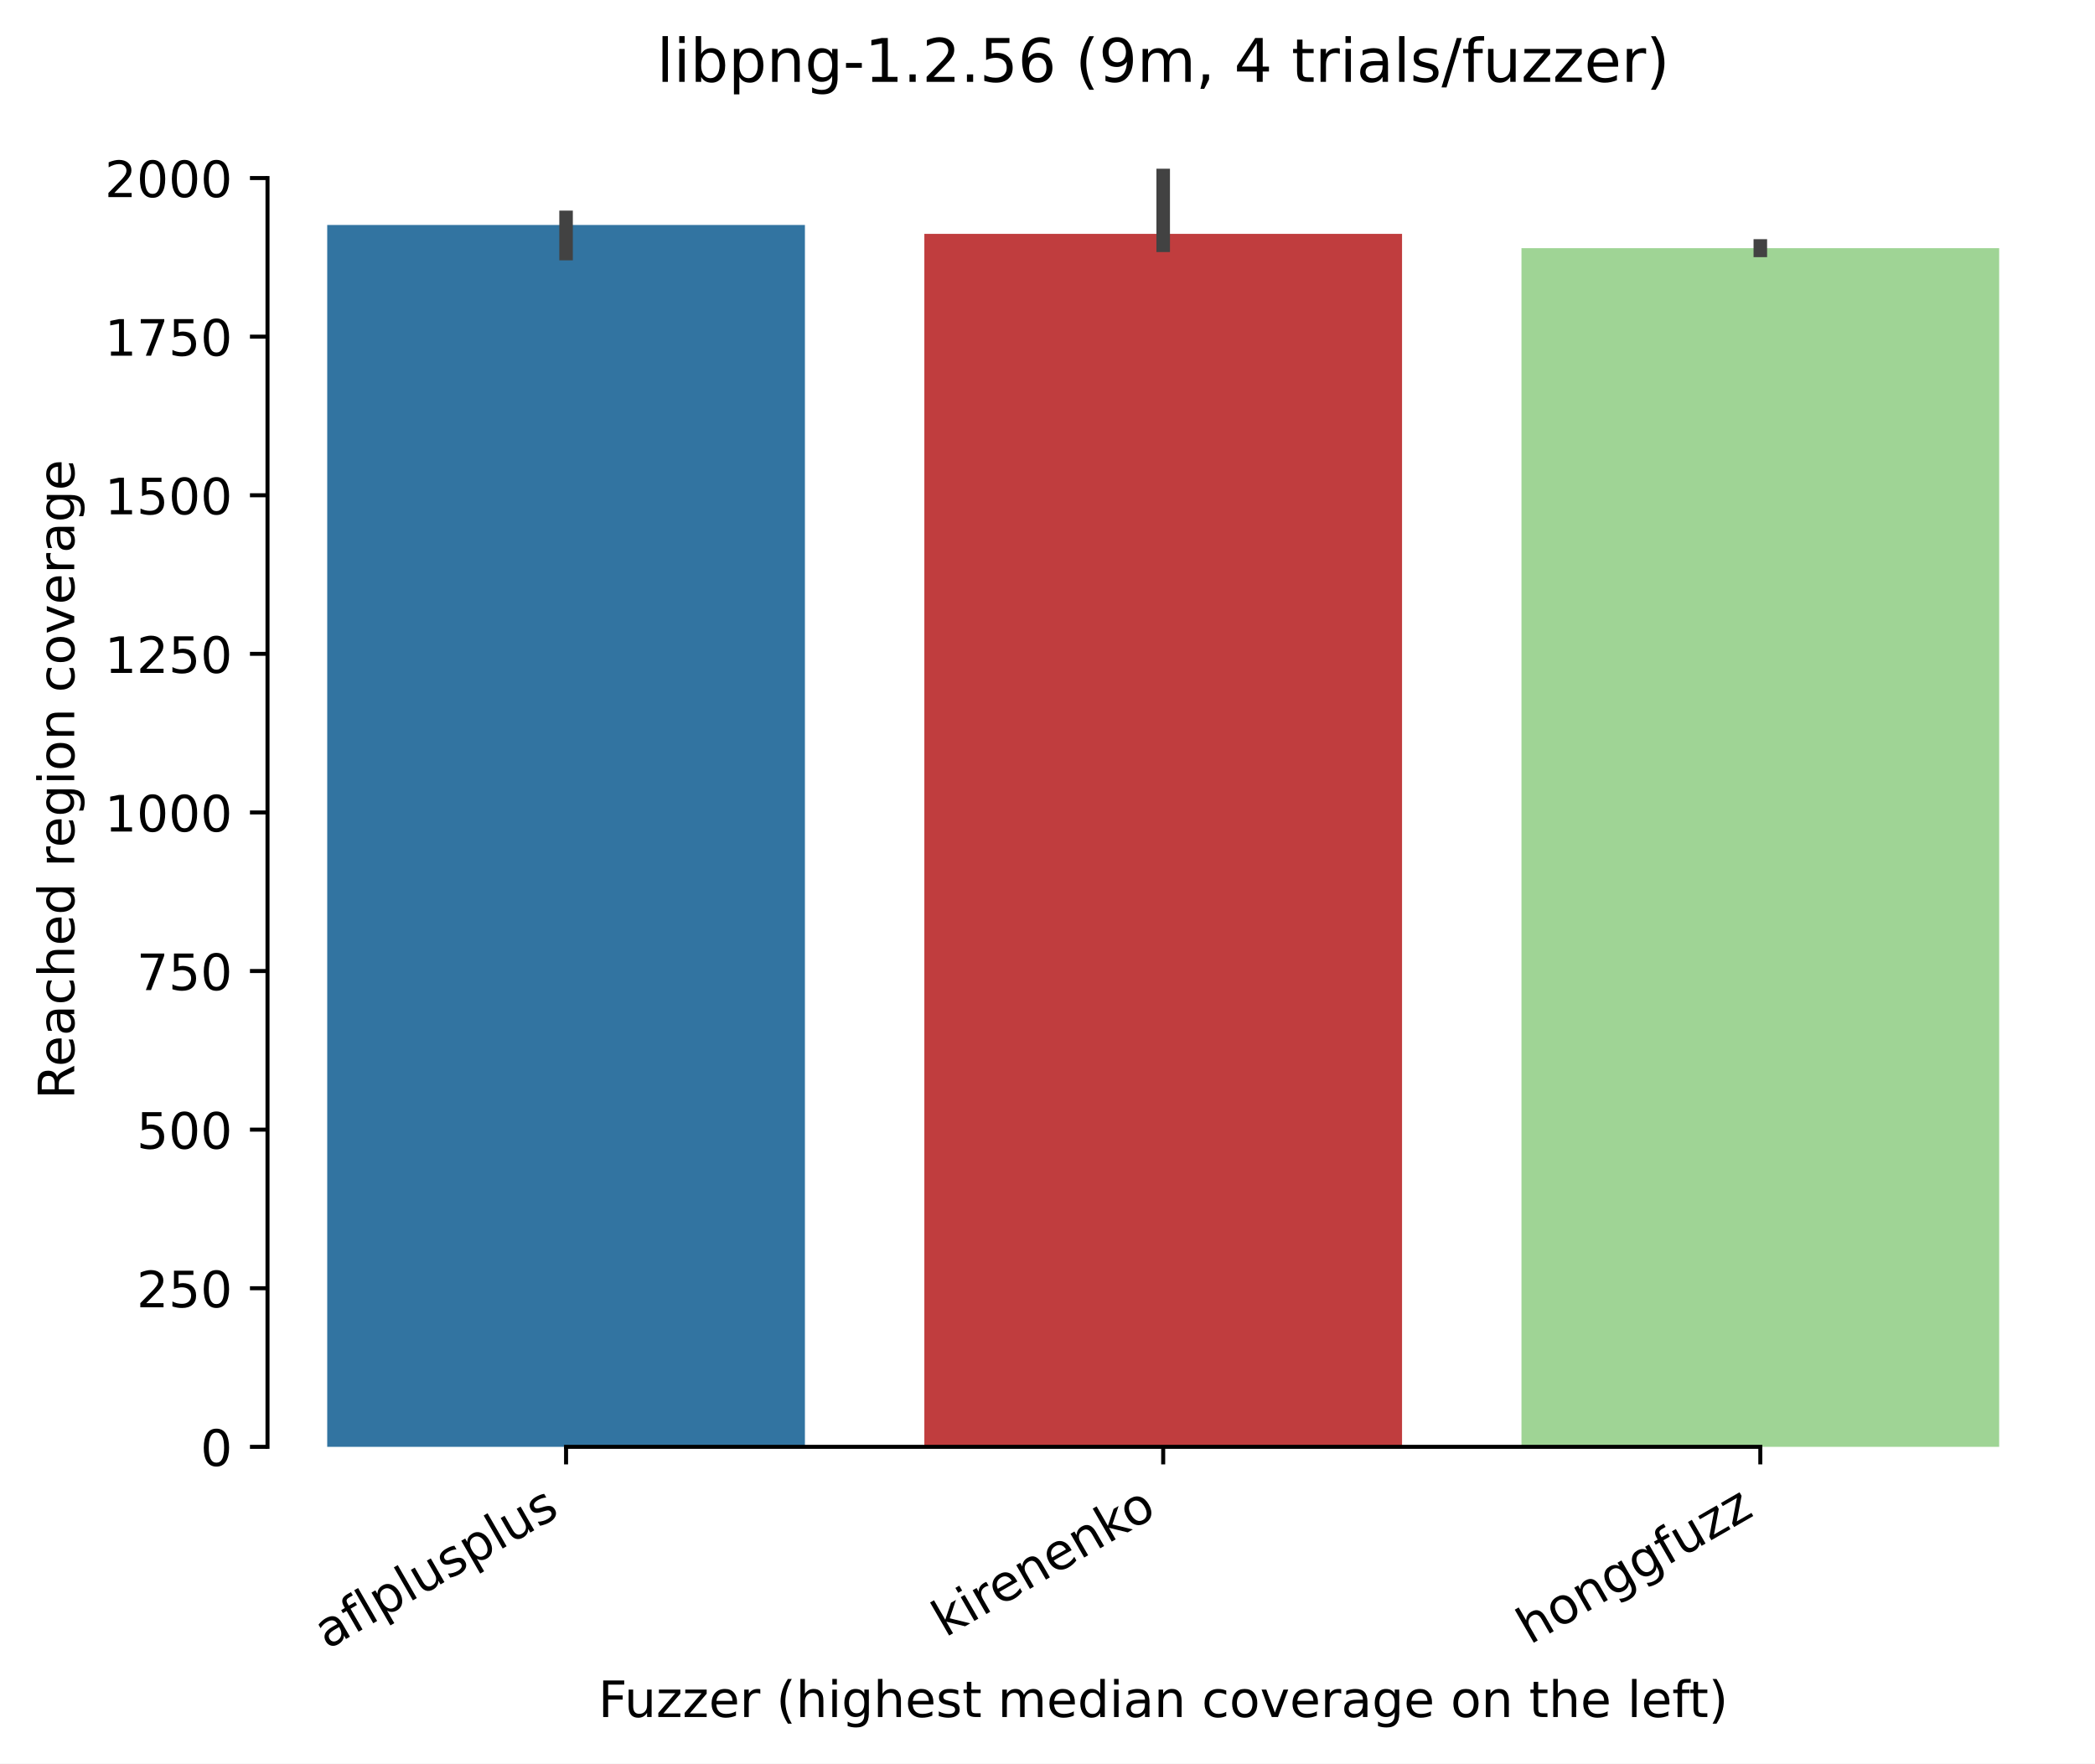
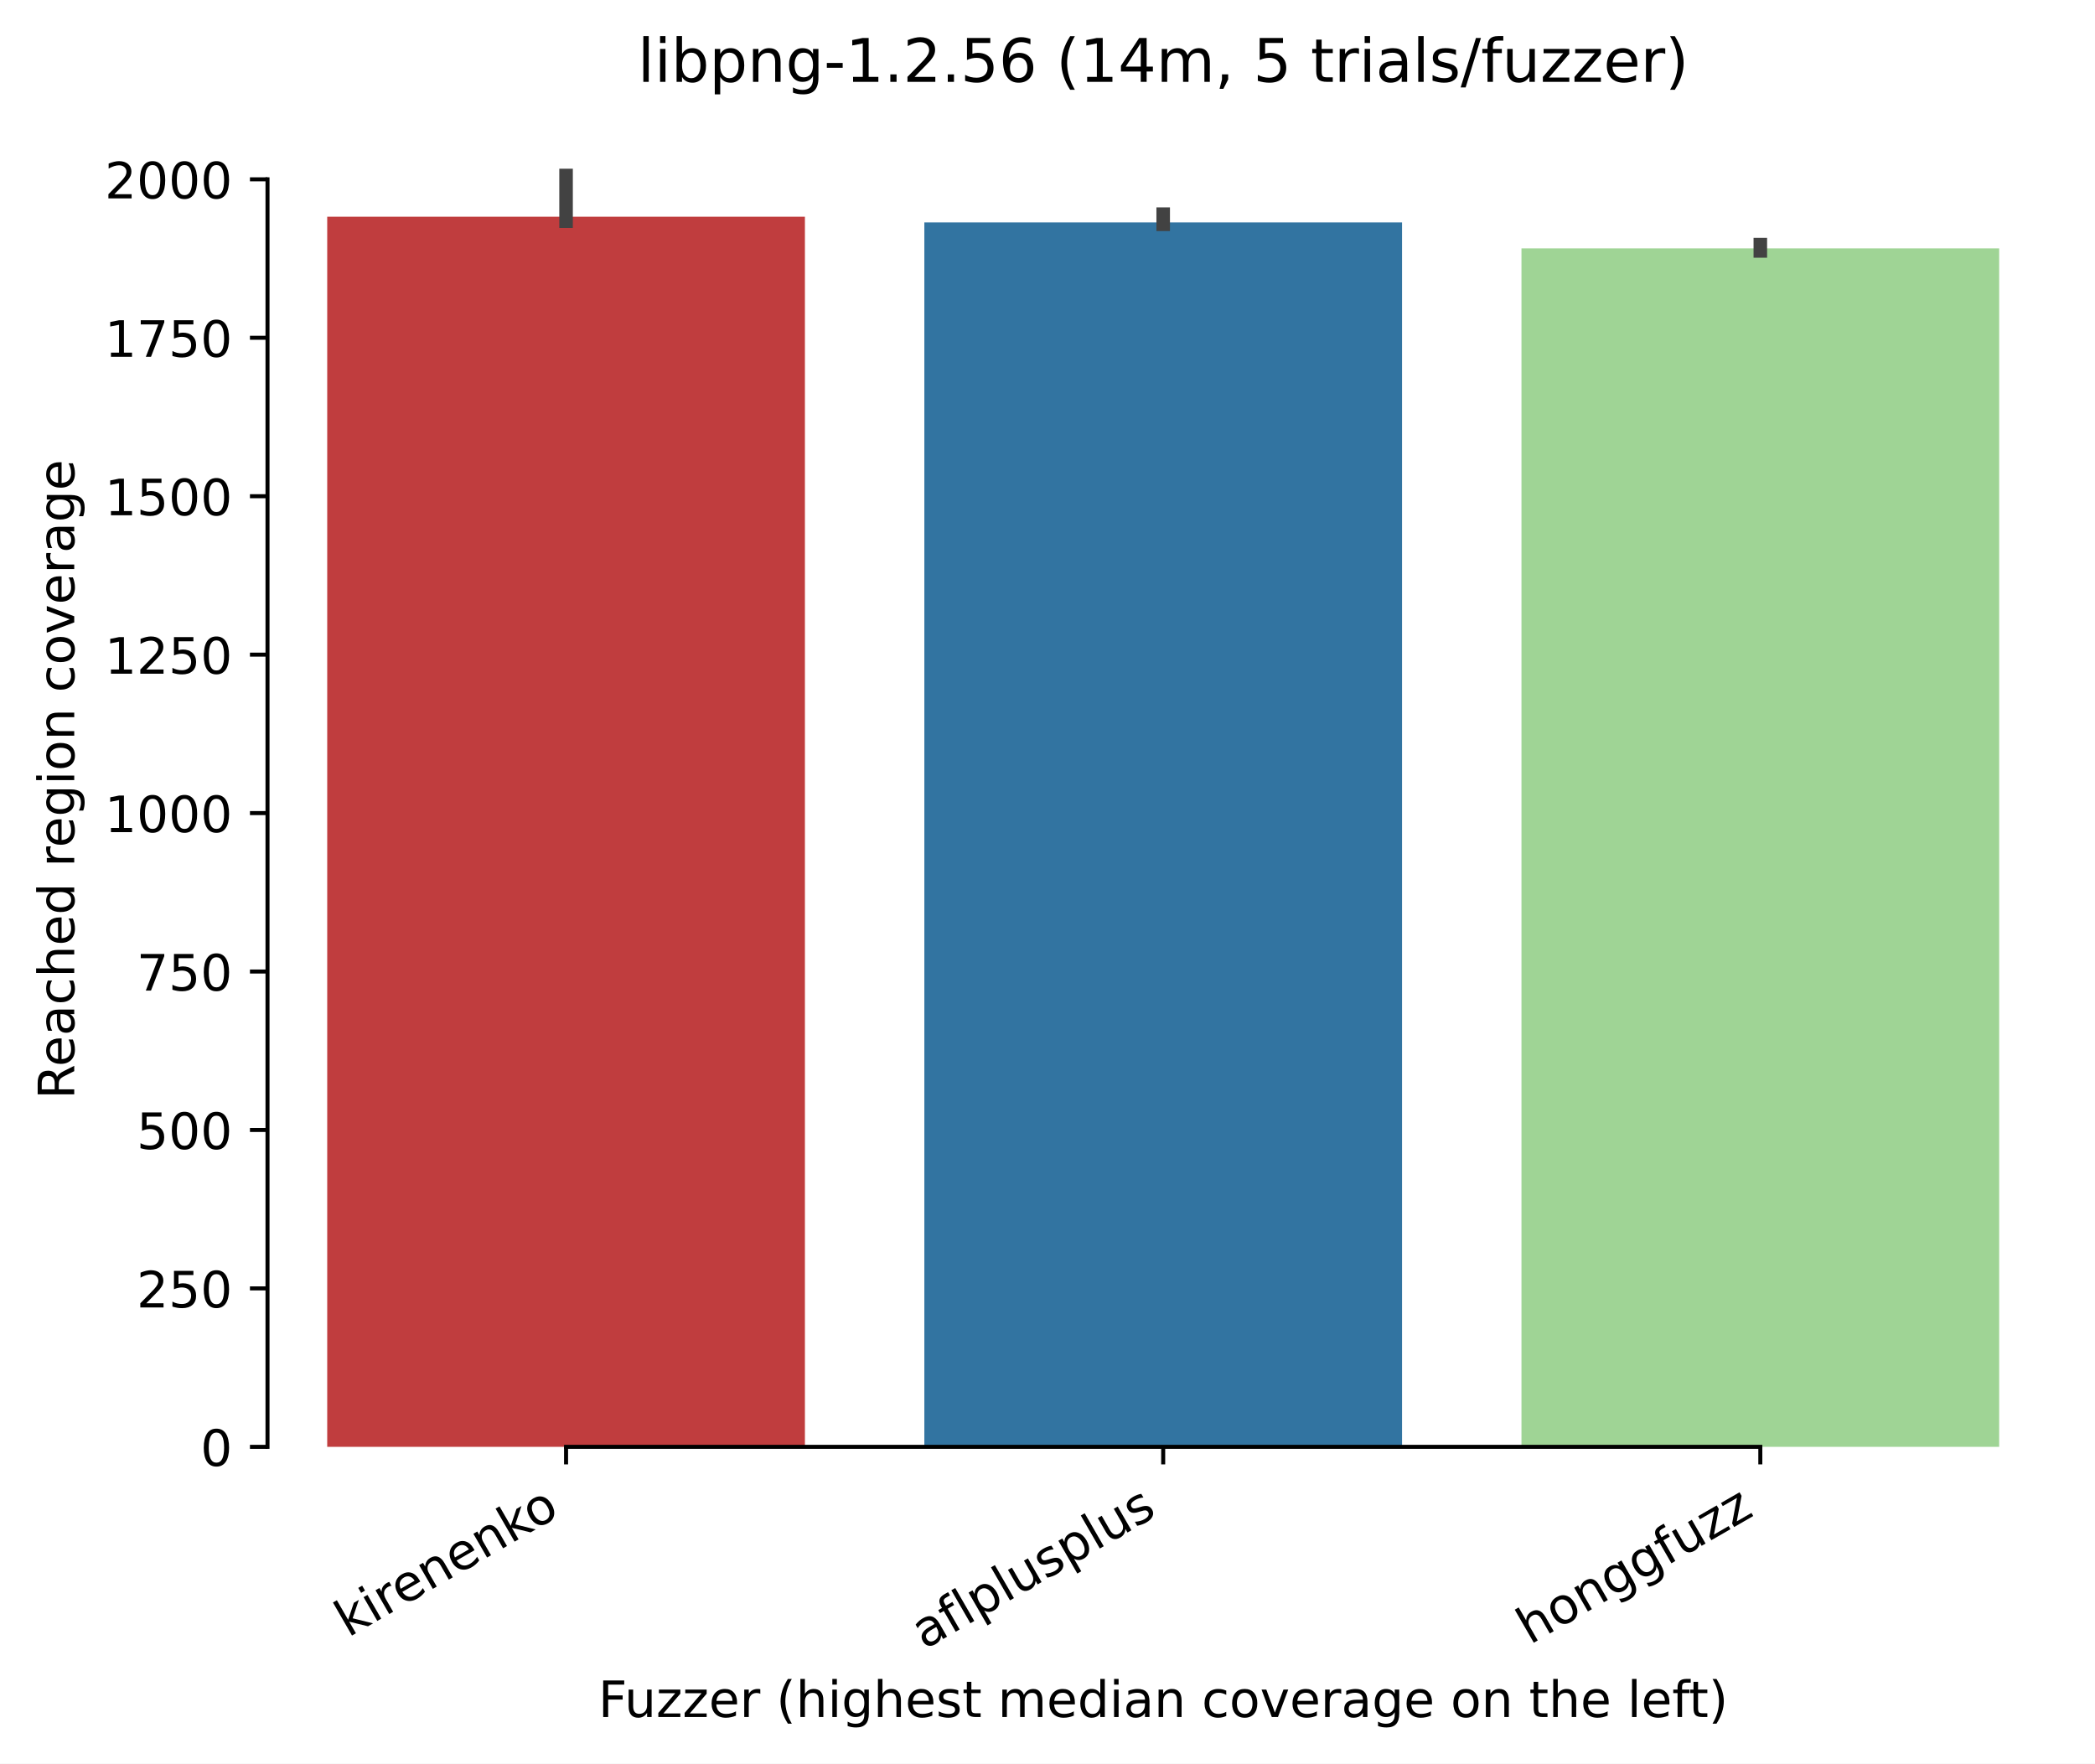
<svg xmlns="http://www.w3.org/2000/svg" xmlns:xlink="http://www.w3.org/1999/xlink" height="351.576pt" version="1.1" viewBox="0 0 417.648 351.576" width="417.648pt">
  <defs>
    <style type="text/css">*{stroke-linecap:butt;stroke-linejoin:round;}</style>
  </defs>
  <g id="figure_1">
    <g id="patch_1">
      <path d="M 0 351.576  L 417.648 351.576  L 417.648 0  L 0 0  z " style="fill:#ffffff;" />
    </g>
    <g id="axes_1">
      <g id="patch_2">
        <path d="M 53.328 288.43  L 410.448 288.43  L 410.448 22.318  L 53.328 22.318  z " style="fill:#ffffff;" />
      </g>
      <g id="patch_3">
-         <path clip-path="url(#p558c7302fc)" d="M 65.232 288.43  L 160.464 288.43  L 160.464 44.855  L 65.232 44.855  z " style="fill:#3274a1;" />
+         <path clip-path="url(#pdfe04c26cc)" d="M 65.232 288.43  L 160.464 288.43  L 160.464 43.202  L 65.232 43.202  z " style="fill:#c03d3e;" />
      </g>
      <g id="patch_4">
-         <path clip-path="url(#p558c7302fc)" d="M 184.272 288.43  L 279.504 288.43  L 279.504 46.625  L 184.272 46.625  z " style="fill:#c03d3e;" />
+         <path clip-path="url(#pdfe04c26cc)" d="M 184.272 288.43  L 279.504 288.43  L 279.504 44.339  L 184.272 44.339  z " style="fill:#3274a1;" />
      </g>
      <g id="patch_5">
-         <path clip-path="url(#p558c7302fc)" d="M 303.312 288.43  L 398.544 288.43  L 398.544 49.471  L 303.312 49.471  z " style="fill:#9fd495;" />
+         <path clip-path="url(#pdfe04c26cc)" d="M 303.312 288.43  L 398.544 288.43  L 398.544 49.519  L 303.312 49.519  z " style="fill:#9fd495;" />
      </g>
      <g id="matplotlib.axis_1">
        <g id="xtick_1">
          <g id="line2d_1">
            <defs>
-               <path d="M 0 0  L 0 3.5  " id="m2ce796d102" style="stroke:#000000;stroke-width:0.8;" />
+               <path d="M 0 0  L 0 3.5  " id="mb36aa0e501" style="stroke:#000000;stroke-width:0.8;" />
            </defs>
            <g>
-               <use style="stroke:#000000;stroke-width:0.8;" x="112.848" xlink:href="#m2ce796d102" y="288.43" />
+               <use style="stroke:#000000;stroke-width:0.8;" x="112.848" xlink:href="#mb36aa0e501" y="288.43" />
            </g>
          </g>
          <g id="text_1">
-             <g transform="translate(65.23912 328.8973)rotate(-30)scale(0.1 -0.1)">
+             <g transform="translate(69.38792 326.502)rotate(-30)scale(0.1 -0.1)">
+               <defs>
+                 <path d="M 9.078 75.984  L 18.109 75.984  L 18.109 31.109  L 44.922 54.688  L 56.391 54.688  L 27.391 29.109  L 57.625 0  L 45.906 0  L 18.109 26.703  L 18.109 0  L 9.078 0  z " id="DejaVuSans-107" />
+                 <path d="M 9.422 54.688  L 18.406 54.688  L 18.406 0  L 9.422 0  z M 9.422 75.984  L 18.406 75.984  L 18.406 64.594  L 9.422 64.594  z " id="DejaVuSans-105" />
+                 <path d="M 41.109 46.297  Q 39.594 47.172 37.812 47.578  Q 36.031 48 33.891 48  Q 26.266 48 22.188 43.047  Q 18.109 38.094 18.109 28.812  L 18.109 0  L 9.078 0  L 9.078 54.688  L 18.109 54.688  L 18.109 46.188  Q 20.953 51.172 25.484 53.578  Q 30.031 56 36.531 56  Q 37.453 56 38.578 55.875  Q 39.703 55.766 41.062 55.516  z " id="DejaVuSans-114" />
+                 <path d="M 56.203 29.594  L 56.203 25.203  L 14.891 25.203  Q 15.484 15.922 20.484 11.062  Q 25.484 6.203 34.422 6.203  Q 39.594 6.203 44.453 7.469  Q 49.312 8.734 54.109 11.281  L 54.109 2.781  Q 49.266 0.734 44.188 -0.344  Q 39.109 -1.422 33.891 -1.422  Q 20.797 -1.422 13.156 6.188  Q 5.516 13.812 5.516 26.812  Q 5.516 40.234 12.766 48.109  Q 20.016 56 32.328 56  Q 43.359 56 49.781 48.891  Q 56.203 41.797 56.203 29.594  z M 47.219 32.234  Q 47.125 39.594 43.094 43.984  Q 39.062 48.391 32.422 48.391  Q 24.906 48.391 20.391 44.141  Q 15.875 39.891 15.188 32.172  z " id="DejaVuSans-101" />
+                 <path d="M 54.891 33.016  L 54.891 0  L 45.906 0  L 45.906 32.719  Q 45.906 40.484 42.875 44.328  Q 39.844 48.188 33.797 48.188  Q 26.516 48.188 22.312 43.547  Q 18.109 38.922 18.109 30.906  L 18.109 0  L 9.078 0  L 9.078 54.688  L 18.109 54.688  L 18.109 46.188  Q 21.344 51.125 25.703 53.562  Q 30.078 56 35.797 56  Q 45.219 56 50.047 50.172  Q 54.891 44.344 54.891 33.016  z " id="DejaVuSans-110" />
+                 <path d="M 30.609 48.391  Q 23.391 48.391 19.188 42.75  Q 14.984 37.109 14.984 27.297  Q 14.984 17.484 19.156 11.844  Q 23.344 6.203 30.609 6.203  Q 37.797 6.203 41.984 11.859  Q 46.188 17.531 46.188 27.297  Q 46.188 37.016 41.984 42.703  Q 37.797 48.391 30.609 48.391  z M 30.609 56  Q 42.328 56 49.016 48.375  Q 55.719 40.766 55.719 27.297  Q 55.719 13.875 49.016 6.219  Q 42.328 -1.422 30.609 -1.422  Q 18.844 -1.422 12.172 6.219  Q 5.516 13.875 5.516 27.297  Q 5.516 40.766 12.172 48.375  Q 18.844 56 30.609 56  z " id="DejaVuSans-111" />
+               </defs>
+               <use xlink:href="#DejaVuSans-107" />
+               <use x="57.91" xlink:href="#DejaVuSans-105" />
+               <use x="85.693" xlink:href="#DejaVuSans-114" />
+               <use x="124.557" xlink:href="#DejaVuSans-101" />
+               <use x="186.08" xlink:href="#DejaVuSans-110" />
+               <use x="249.459" xlink:href="#DejaVuSans-101" />
+               <use x="310.982" xlink:href="#DejaVuSans-110" />
+               <use x="374.361" xlink:href="#DejaVuSans-107" />
+               <use x="428.646" xlink:href="#DejaVuSans-111" />
+             </g>
+           </g>
+         </g>
+         <g id="xtick_2">
+           <g id="line2d_2">
+             <g>
+               <use style="stroke:#000000;stroke-width:0.8;" x="231.888" xlink:href="#mb36aa0e501" y="288.43" />
+             </g>
+           </g>
+           <g id="text_2">
+             <g transform="translate(184.2791 328.8973)rotate(-30)scale(0.1 -0.1)">
              <defs>
                <path d="M 34.281 27.484  Q 23.391 27.484 19.188 25  Q 14.984 22.516 14.984 16.5  Q 14.984 11.719 18.141 8.906  Q 21.297 6.109 26.703 6.109  Q 34.188 6.109 38.703 11.406  Q 43.219 16.703 43.219 25.484  L 43.219 27.484  z M 52.203 31.203  L 52.203 0  L 43.219 0  L 43.219 8.297  Q 40.141 3.328 35.547 0.953  Q 30.953 -1.422 24.312 -1.422  Q 15.922 -1.422 10.953 3.297  Q 6 8.016 6 15.922  Q 6 25.141 12.172 29.828  Q 18.359 34.516 30.609 34.516  L 43.219 34.516  L 43.219 35.406  Q 43.219 41.609 39.141 45  Q 35.062 48.391 27.688 48.391  Q 23 48.391 18.547 47.266  Q 14.109 46.141 10.016 43.891  L 10.016 52.203  Q 14.938 54.109 19.578 55.047  Q 24.219 56 28.609 56  Q 40.484 56 46.344 49.844  Q 52.203 43.703 52.203 31.203  z " id="DejaVuSans-97" />
                <path d="M 37.109 75.984  L 37.109 68.5  L 28.516 68.5  Q 23.688 68.5 21.797 66.547  Q 19.922 64.594 19.922 59.516  L 19.922 54.688  L 34.719 54.688  L 34.719 47.703  L 19.922 47.703  L 19.922 0  L 10.891 0  L 10.891 47.703  L 2.297 47.703  L 2.297 54.688  L 10.891 54.688  L 10.891 58.5  Q 10.891 67.625 15.141 71.797  Q 19.391 75.984 28.609 75.984  z " id="DejaVuSans-102" />
                <path d="M 9.422 75.984  L 18.406 75.984  L 18.406 0  L 9.422 0  z " id="DejaVuSans-108" />
                <path d="M 18.109 8.203  L 18.109 -20.797  L 9.078 -20.797  L 9.078 54.688  L 18.109 54.688  L 18.109 46.391  Q 20.953 51.266 25.266 53.625  Q 29.594 56 35.594 56  Q 45.562 56 51.781 48.094  Q 58.016 40.188 58.016 27.297  Q 58.016 14.406 51.781 6.484  Q 45.562 -1.422 35.594 -1.422  Q 29.594 -1.422 25.266 0.953  Q 20.953 3.328 18.109 8.203  z M 48.688 27.297  Q 48.688 37.203 44.609 42.844  Q 40.531 48.484 33.406 48.484  Q 26.266 48.484 22.188 42.844  Q 18.109 37.203 18.109 27.297  Q 18.109 17.391 22.188 11.75  Q 26.266 6.109 33.406 6.109  Q 40.531 6.109 44.609 11.75  Q 48.688 17.391 48.688 27.297  z " id="DejaVuSans-112" />
                <path d="M 8.5 21.578  L 8.5 54.688  L 17.484 54.688  L 17.484 21.922  Q 17.484 14.156 20.5 10.266  Q 23.531 6.391 29.594 6.391  Q 36.859 6.391 41.078 11.031  Q 45.312 15.672 45.312 23.688  L 45.312 54.688  L 54.297 54.688  L 54.297 0  L 45.312 0  L 45.312 8.406  Q 42.047 3.422 37.719 1  Q 33.406 -1.422 27.688 -1.422  Q 18.266 -1.422 13.375 4.438  Q 8.5 10.297 8.5 21.578  z M 31.109 56  z " id="DejaVuSans-117" />
                <path d="M 44.281 53.078  L 44.281 44.578  Q 40.484 46.531 36.375 47.5  Q 32.281 48.484 27.875 48.484  Q 21.188 48.484 17.844 46.438  Q 14.5 44.391 14.5 40.281  Q 14.5 37.156 16.891 35.375  Q 19.281 33.594 26.516 31.984  L 29.594 31.297  Q 39.156 29.25 43.188 25.516  Q 47.219 21.781 47.219 15.094  Q 47.219 7.469 41.188 3.016  Q 35.156 -1.422 24.609 -1.422  Q 20.219 -1.422 15.453 -0.562  Q 10.688 0.297 5.422 2  L 5.422 11.281  Q 10.406 8.688 15.234 7.391  Q 20.062 6.109 24.812 6.109  Q 31.156 6.109 34.562 8.281  Q 37.984 10.453 37.984 14.406  Q 37.984 18.062 35.516 20.016  Q 33.062 21.969 24.703 23.781  L 21.578 24.516  Q 13.234 26.266 9.516 29.906  Q 5.812 33.547 5.812 39.891  Q 5.812 47.609 11.281 51.797  Q 16.75 56 26.812 56  Q 31.781 56 36.172 55.266  Q 40.578 54.547 44.281 53.078  z " id="DejaVuSans-115" />
              </defs>
              <use xlink:href="#DejaVuSans-97" />
              <use x="61.279" xlink:href="#DejaVuSans-102" />
              <use x="96.484" xlink:href="#DejaVuSans-108" />
              <use x="124.268" xlink:href="#DejaVuSans-112" />
              <use x="187.744" xlink:href="#DejaVuSans-108" />
              <use x="215.527" xlink:href="#DejaVuSans-117" />
              <use x="278.906" xlink:href="#DejaVuSans-115" />
              <use x="331.006" xlink:href="#DejaVuSans-112" />
              <use x="394.482" xlink:href="#DejaVuSans-108" />
              <use x="422.266" xlink:href="#DejaVuSans-117" />
              <use x="485.645" xlink:href="#DejaVuSans-115" />
            </g>
          </g>
        </g>
-         <g id="xtick_2">
-           <g id="line2d_2">
-             <g>
-               <use style="stroke:#000000;stroke-width:0.8;" x="231.888" xlink:href="#m2ce796d102" y="288.43" />
-             </g>
-           </g>
-           <g id="text_2">
-             <g transform="translate(188.4279 326.502)rotate(-30)scale(0.1 -0.1)">
-               <defs>
-                 <path d="M 9.078 75.984  L 18.109 75.984  L 18.109 31.109  L 44.922 54.688  L 56.391 54.688  L 27.391 29.109  L 57.625 0  L 45.906 0  L 18.109 26.703  L 18.109 0  L 9.078 0  z " id="DejaVuSans-107" />
-                 <path d="M 9.422 54.688  L 18.406 54.688  L 18.406 0  L 9.422 0  z M 9.422 75.984  L 18.406 75.984  L 18.406 64.594  L 9.422 64.594  z " id="DejaVuSans-105" />
-                 <path d="M 41.109 46.297  Q 39.594 47.172 37.812 47.578  Q 36.031 48 33.891 48  Q 26.266 48 22.188 43.047  Q 18.109 38.094 18.109 28.812  L 18.109 0  L 9.078 0  L 9.078 54.688  L 18.109 54.688  L 18.109 46.188  Q 20.953 51.172 25.484 53.578  Q 30.031 56 36.531 56  Q 37.453 56 38.578 55.875  Q 39.703 55.766 41.062 55.516  z " id="DejaVuSans-114" />
-                 <path d="M 56.203 29.594  L 56.203 25.203  L 14.891 25.203  Q 15.484 15.922 20.484 11.062  Q 25.484 6.203 34.422 6.203  Q 39.594 6.203 44.453 7.469  Q 49.312 8.734 54.109 11.281  L 54.109 2.781  Q 49.266 0.734 44.188 -0.344  Q 39.109 -1.422 33.891 -1.422  Q 20.797 -1.422 13.156 6.188  Q 5.516 13.812 5.516 26.812  Q 5.516 40.234 12.766 48.109  Q 20.016 56 32.328 56  Q 43.359 56 49.781 48.891  Q 56.203 41.797 56.203 29.594  z M 47.219 32.234  Q 47.125 39.594 43.094 43.984  Q 39.062 48.391 32.422 48.391  Q 24.906 48.391 20.391 44.141  Q 15.875 39.891 15.188 32.172  z " id="DejaVuSans-101" />
-                 <path d="M 54.891 33.016  L 54.891 0  L 45.906 0  L 45.906 32.719  Q 45.906 40.484 42.875 44.328  Q 39.844 48.188 33.797 48.188  Q 26.516 48.188 22.312 43.547  Q 18.109 38.922 18.109 30.906  L 18.109 0  L 9.078 0  L 9.078 54.688  L 18.109 54.688  L 18.109 46.188  Q 21.344 51.125 25.703 53.562  Q 30.078 56 35.797 56  Q 45.219 56 50.047 50.172  Q 54.891 44.344 54.891 33.016  z " id="DejaVuSans-110" />
-                 <path d="M 30.609 48.391  Q 23.391 48.391 19.188 42.75  Q 14.984 37.109 14.984 27.297  Q 14.984 17.484 19.156 11.844  Q 23.344 6.203 30.609 6.203  Q 37.797 6.203 41.984 11.859  Q 46.188 17.531 46.188 27.297  Q 46.188 37.016 41.984 42.703  Q 37.797 48.391 30.609 48.391  z M 30.609 56  Q 42.328 56 49.016 48.375  Q 55.719 40.766 55.719 27.297  Q 55.719 13.875 49.016 6.219  Q 42.328 -1.422 30.609 -1.422  Q 18.844 -1.422 12.172 6.219  Q 5.516 13.875 5.516 27.297  Q 5.516 40.766 12.172 48.375  Q 18.844 56 30.609 56  z " id="DejaVuSans-111" />
-               </defs>
-               <use xlink:href="#DejaVuSans-107" />
-               <use x="57.91" xlink:href="#DejaVuSans-105" />
-               <use x="85.693" xlink:href="#DejaVuSans-114" />
-               <use x="124.557" xlink:href="#DejaVuSans-101" />
-               <use x="186.08" xlink:href="#DejaVuSans-110" />
-               <use x="249.459" xlink:href="#DejaVuSans-101" />
-               <use x="310.982" xlink:href="#DejaVuSans-110" />
-               <use x="374.361" xlink:href="#DejaVuSans-107" />
-               <use x="428.646" xlink:href="#DejaVuSans-111" />
-             </g>
-           </g>
-         </g>
        <g id="xtick_3">
          <g id="line2d_3">
            <g>
-               <use style="stroke:#000000;stroke-width:0.8;" x="350.928" xlink:href="#m2ce796d102" y="288.43" />
+               <use style="stroke:#000000;stroke-width:0.8;" x="350.928" xlink:href="#mb36aa0e501" y="288.43" />
            </g>
          </g>
          <g id="text_3">
            <g transform="translate(304.9889 327.9332)rotate(-30)scale(0.1 -0.1)">
              <defs>
                <path d="M 54.891 33.016  L 54.891 0  L 45.906 0  L 45.906 32.719  Q 45.906 40.484 42.875 44.328  Q 39.844 48.188 33.797 48.188  Q 26.516 48.188 22.312 43.547  Q 18.109 38.922 18.109 30.906  L 18.109 0  L 9.078 0  L 9.078 75.984  L 18.109 75.984  L 18.109 46.188  Q 21.344 51.125 25.703 53.562  Q 30.078 56 35.797 56  Q 45.219 56 50.047 50.172  Q 54.891 44.344 54.891 33.016  z " id="DejaVuSans-104" />
                <path d="M 45.406 27.984  Q 45.406 37.75 41.375 43.109  Q 37.359 48.484 30.078 48.484  Q 22.859 48.484 18.828 43.109  Q 14.797 37.75 14.797 27.984  Q 14.797 18.266 18.828 12.891  Q 22.859 7.516 30.078 7.516  Q 37.359 7.516 41.375 12.891  Q 45.406 18.266 45.406 27.984  z M 54.391 6.781  Q 54.391 -7.172 48.188 -13.984  Q 42 -20.797 29.203 -20.797  Q 24.469 -20.797 20.266 -20.094  Q 16.062 -19.391 12.109 -17.922  L 12.109 -9.188  Q 16.062 -11.328 19.922 -12.344  Q 23.781 -13.375 27.781 -13.375  Q 36.625 -13.375 41.016 -8.766  Q 45.406 -4.156 45.406 5.172  L 45.406 9.625  Q 42.625 4.781 38.281 2.391  Q 33.938 0 27.875 0  Q 17.828 0 11.672 7.656  Q 5.516 15.328 5.516 27.984  Q 5.516 40.672 11.672 48.328  Q 17.828 56 27.875 56  Q 33.938 56 38.281 53.609  Q 42.625 51.219 45.406 46.391  L 45.406 54.688  L 54.391 54.688  z " id="DejaVuSans-103" />
                <path d="M 5.516 54.688  L 48.188 54.688  L 48.188 46.484  L 14.406 7.172  L 48.188 7.172  L 48.188 0  L 4.297 0  L 4.297 8.203  L 38.094 47.516  L 5.516 47.516  z " id="DejaVuSans-122" />
              </defs>
              <use xlink:href="#DejaVuSans-104" />
              <use x="63.379" xlink:href="#DejaVuSans-111" />
              <use x="124.561" xlink:href="#DejaVuSans-110" />
              <use x="187.939" xlink:href="#DejaVuSans-103" />
              <use x="251.416" xlink:href="#DejaVuSans-103" />
              <use x="314.893" xlink:href="#DejaVuSans-102" />
              <use x="350.098" xlink:href="#DejaVuSans-117" />
              <use x="413.477" xlink:href="#DejaVuSans-122" />
              <use x="465.967" xlink:href="#DejaVuSans-122" />
            </g>
          </g>
        </g>
        <g id="text_4">
          <g transform="translate(119.2702 342.2968)scale(0.1 -0.1)">
            <defs>
              <path d="M 9.812 72.906  L 51.703 72.906  L 51.703 64.594  L 19.672 64.594  L 19.672 43.109  L 48.578 43.109  L 48.578 34.812  L 19.672 34.812  L 19.672 0  L 9.812 0  z " id="DejaVuSans-70" />
              <path id="DejaVuSans-32" />
              <path d="M 31 75.875  Q 24.469 64.656 21.281 53.656  Q 18.109 42.672 18.109 31.391  Q 18.109 20.125 21.312 9.062  Q 24.516 -2 31 -13.188  L 23.188 -13.188  Q 15.875 -1.703 12.234 9.375  Q 8.594 20.453 8.594 31.391  Q 8.594 42.281 12.203 53.312  Q 15.828 64.359 23.188 75.875  z " id="DejaVuSans-40" />
              <path d="M 18.312 70.219  L 18.312 54.688  L 36.812 54.688  L 36.812 47.703  L 18.312 47.703  L 18.312 18.016  Q 18.312 11.328 20.141 9.422  Q 21.969 7.516 27.594 7.516  L 36.812 7.516  L 36.812 0  L 27.594 0  Q 17.188 0 13.234 3.875  Q 9.281 7.766 9.281 18.016  L 9.281 47.703  L 2.688 47.703  L 2.688 54.688  L 9.281 54.688  L 9.281 70.219  z " id="DejaVuSans-116" />
              <path d="M 52 44.188  Q 55.375 50.25 60.062 53.125  Q 64.75 56 71.094 56  Q 79.641 56 84.281 50.016  Q 88.922 44.047 88.922 33.016  L 88.922 0  L 79.891 0  L 79.891 32.719  Q 79.891 40.578 77.094 44.375  Q 74.312 48.188 68.609 48.188  Q 61.625 48.188 57.562 43.547  Q 53.516 38.922 53.516 30.906  L 53.516 0  L 44.484 0  L 44.484 32.719  Q 44.484 40.625 41.703 44.406  Q 38.922 48.188 33.109 48.188  Q 26.219 48.188 22.156 43.531  Q 18.109 38.875 18.109 30.906  L 18.109 0  L 9.078 0  L 9.078 54.688  L 18.109 54.688  L 18.109 46.188  Q 21.188 51.219 25.484 53.609  Q 29.781 56 35.688 56  Q 41.656 56 45.828 52.969  Q 50 49.953 52 44.188  z " id="DejaVuSans-109" />
              <path d="M 45.406 46.391  L 45.406 75.984  L 54.391 75.984  L 54.391 0  L 45.406 0  L 45.406 8.203  Q 42.578 3.328 38.25 0.953  Q 33.938 -1.422 27.875 -1.422  Q 17.969 -1.422 11.734 6.484  Q 5.516 14.406 5.516 27.297  Q 5.516 40.188 11.734 48.094  Q 17.969 56 27.875 56  Q 33.938 56 38.25 53.625  Q 42.578 51.266 45.406 46.391  z M 14.797 27.297  Q 14.797 17.391 18.875 11.75  Q 22.953 6.109 30.078 6.109  Q 37.203 6.109 41.297 11.75  Q 45.406 17.391 45.406 27.297  Q 45.406 37.203 41.297 42.844  Q 37.203 48.484 30.078 48.484  Q 22.953 48.484 18.875 42.844  Q 14.797 37.203 14.797 27.297  z " id="DejaVuSans-100" />
              <path d="M 48.781 52.594  L 48.781 44.188  Q 44.969 46.297 41.141 47.344  Q 37.312 48.391 33.406 48.391  Q 24.656 48.391 19.812 42.844  Q 14.984 37.312 14.984 27.297  Q 14.984 17.281 19.812 11.734  Q 24.656 6.203 33.406 6.203  Q 37.312 6.203 41.141 7.25  Q 44.969 8.297 48.781 10.406  L 48.781 2.094  Q 45.016 0.344 40.984 -0.531  Q 36.969 -1.422 32.422 -1.422  Q 20.062 -1.422 12.781 6.344  Q 5.516 14.109 5.516 27.297  Q 5.516 40.672 12.859 48.328  Q 20.219 56 33.016 56  Q 37.156 56 41.109 55.141  Q 45.062 54.297 48.781 52.594  z " id="DejaVuSans-99" />
              <path d="M 2.984 54.688  L 12.5 54.688  L 29.594 8.797  L 46.688 54.688  L 56.203 54.688  L 35.688 0  L 23.484 0  z " id="DejaVuSans-118" />
              <path d="M 8.016 75.875  L 15.828 75.875  Q 23.141 64.359 26.781 53.312  Q 30.422 42.281 30.422 31.391  Q 30.422 20.453 26.781 9.375  Q 23.141 -1.703 15.828 -13.188  L 8.016 -13.188  Q 14.5 -2 17.703 9.062  Q 20.906 20.125 20.906 31.391  Q 20.906 42.672 17.703 53.656  Q 14.5 64.656 8.016 75.875  z " id="DejaVuSans-41" />
            </defs>
            <use xlink:href="#DejaVuSans-70" />
            <use x="52.02" xlink:href="#DejaVuSans-117" />
            <use x="115.398" xlink:href="#DejaVuSans-122" />
            <use x="167.889" xlink:href="#DejaVuSans-122" />
            <use x="220.379" xlink:href="#DejaVuSans-101" />
            <use x="281.902" xlink:href="#DejaVuSans-114" />
            <use x="323.016" xlink:href="#DejaVuSans-32" />
            <use x="354.803" xlink:href="#DejaVuSans-40" />
            <use x="393.816" xlink:href="#DejaVuSans-104" />
            <use x="457.195" xlink:href="#DejaVuSans-105" />
            <use x="484.979" xlink:href="#DejaVuSans-103" />
            <use x="548.455" xlink:href="#DejaVuSans-104" />
            <use x="611.834" xlink:href="#DejaVuSans-101" />
            <use x="673.357" xlink:href="#DejaVuSans-115" />
            <use x="725.457" xlink:href="#DejaVuSans-116" />
            <use x="764.666" xlink:href="#DejaVuSans-32" />
            <use x="796.453" xlink:href="#DejaVuSans-109" />
            <use x="893.865" xlink:href="#DejaVuSans-101" />
            <use x="955.389" xlink:href="#DejaVuSans-100" />
            <use x="1018.865" xlink:href="#DejaVuSans-105" />
            <use x="1046.648" xlink:href="#DejaVuSans-97" />
            <use x="1107.928" xlink:href="#DejaVuSans-110" />
            <use x="1171.307" xlink:href="#DejaVuSans-32" />
            <use x="1203.094" xlink:href="#DejaVuSans-99" />
            <use x="1258.074" xlink:href="#DejaVuSans-111" />
            <use x="1319.256" xlink:href="#DejaVuSans-118" />
            <use x="1378.436" xlink:href="#DejaVuSans-101" />
            <use x="1439.959" xlink:href="#DejaVuSans-114" />
            <use x="1481.072" xlink:href="#DejaVuSans-97" />
            <use x="1542.352" xlink:href="#DejaVuSans-103" />
            <use x="1605.828" xlink:href="#DejaVuSans-101" />
            <use x="1667.352" xlink:href="#DejaVuSans-32" />
            <use x="1699.139" xlink:href="#DejaVuSans-111" />
            <use x="1760.32" xlink:href="#DejaVuSans-110" />
            <use x="1823.699" xlink:href="#DejaVuSans-32" />
            <use x="1855.486" xlink:href="#DejaVuSans-116" />
            <use x="1894.695" xlink:href="#DejaVuSans-104" />
            <use x="1958.074" xlink:href="#DejaVuSans-101" />
            <use x="2019.598" xlink:href="#DejaVuSans-32" />
            <use x="2051.385" xlink:href="#DejaVuSans-108" />
            <use x="2079.168" xlink:href="#DejaVuSans-101" />
            <use x="2140.691" xlink:href="#DejaVuSans-102" />
            <use x="2174.146" xlink:href="#DejaVuSans-116" />
            <use x="2213.355" xlink:href="#DejaVuSans-41" />
          </g>
        </g>
      </g>
      <g id="matplotlib.axis_2">
        <g id="ytick_1">
          <g id="line2d_4">
            <defs>
-               <path d="M 0 0  L -3.5 0  " id="m2935c5618d" style="stroke:#000000;stroke-width:0.8;" />
+               <path d="M 0 0  L -3.5 0  " id="m1f04f6a018" style="stroke:#000000;stroke-width:0.8;" />
            </defs>
            <g>
-               <use style="stroke:#000000;stroke-width:0.8;" x="53.328" xlink:href="#m2935c5618d" y="288.43" />
+               <use style="stroke:#000000;stroke-width:0.8;" x="53.328" xlink:href="#m1f04f6a018" y="288.43" />
            </g>
          </g>
          <g id="text_5">
            <g transform="translate(39.96563 292.2293)scale(0.1 -0.1)">
              <defs>
                <path d="M 31.781 66.406  Q 24.172 66.406 20.328 58.906  Q 16.5 51.422 16.5 36.375  Q 16.5 21.391 20.328 13.891  Q 24.172 6.391 31.781 6.391  Q 39.453 6.391 43.281 13.891  Q 47.125 21.391 47.125 36.375  Q 47.125 51.422 43.281 58.906  Q 39.453 66.406 31.781 66.406  z M 31.781 74.219  Q 44.047 74.219 50.516 64.516  Q 56.984 54.828 56.984 36.375  Q 56.984 17.969 50.516 8.266  Q 44.047 -1.422 31.781 -1.422  Q 19.531 -1.422 13.062 8.266  Q 6.594 17.969 6.594 36.375  Q 6.594 54.828 13.062 64.516  Q 19.531 74.219 31.781 74.219  z " id="DejaVuSans-48" />
              </defs>
              <use xlink:href="#DejaVuSans-48" />
            </g>
          </g>
        </g>
        <g id="ytick_2">
          <g id="line2d_5">
            <g>
-               <use style="stroke:#000000;stroke-width:0.8;" x="53.328" xlink:href="#m2935c5618d" y="256.813" />
+               <use style="stroke:#000000;stroke-width:0.8;" x="53.328" xlink:href="#m1f04f6a018" y="256.845" />
            </g>
          </g>
          <g id="text_6">
-             <g transform="translate(27.24063 260.6126)scale(0.1 -0.1)">
+             <g transform="translate(27.24063 260.6441)scale(0.1 -0.1)">
              <defs>
                <path d="M 19.188 8.297  L 53.609 8.297  L 53.609 0  L 7.328 0  L 7.328 8.297  Q 12.938 14.109 22.625 23.891  Q 32.328 33.688 34.812 36.531  Q 39.547 41.844 41.422 45.531  Q 43.312 49.219 43.312 52.781  Q 43.312 58.594 39.234 62.25  Q 35.156 65.922 28.609 65.922  Q 23.969 65.922 18.812 64.312  Q 13.672 62.703 7.812 59.422  L 7.812 69.391  Q 13.766 71.781 18.938 73  Q 24.125 74.219 28.422 74.219  Q 39.75 74.219 46.484 68.547  Q 53.219 62.891 53.219 53.422  Q 53.219 48.922 51.531 44.891  Q 49.859 40.875 45.406 35.406  Q 44.188 33.984 37.641 27.219  Q 31.109 20.453 19.188 8.297  z " id="DejaVuSans-50" />
                <path d="M 10.797 72.906  L 49.516 72.906  L 49.516 64.594  L 19.828 64.594  L 19.828 46.734  Q 21.969 47.469 24.109 47.828  Q 26.266 48.188 28.422 48.188  Q 40.625 48.188 47.75 41.5  Q 54.891 34.812 54.891 23.391  Q 54.891 11.625 47.562 5.094  Q 40.234 -1.422 26.906 -1.422  Q 22.312 -1.422 17.547 -0.641  Q 12.797 0.141 7.719 1.703  L 7.719 11.625  Q 12.109 9.234 16.797 8.062  Q 21.484 6.891 26.703 6.891  Q 35.156 6.891 40.078 11.328  Q 45.016 15.766 45.016 23.391  Q 45.016 31 40.078 35.438  Q 35.156 39.891 26.703 39.891  Q 22.75 39.891 18.812 39.016  Q 14.891 38.141 10.797 36.281  z " id="DejaVuSans-53" />
              </defs>
              <use xlink:href="#DejaVuSans-50" />
              <use x="63.623" xlink:href="#DejaVuSans-53" />
              <use x="127.246" xlink:href="#DejaVuSans-48" />
            </g>
          </g>
        </g>
        <g id="ytick_3">
          <g id="line2d_6">
            <g>
-               <use style="stroke:#000000;stroke-width:0.8;" x="53.328" xlink:href="#m2935c5618d" y="225.197" />
+               <use style="stroke:#000000;stroke-width:0.8;" x="53.328" xlink:href="#m1f04f6a018" y="225.26" />
            </g>
          </g>
          <g id="text_7">
-             <g transform="translate(27.24063 228.9958)scale(0.1 -0.1)">
+             <g transform="translate(27.24063 229.0589)scale(0.1 -0.1)">
              <use xlink:href="#DejaVuSans-53" />
              <use x="63.623" xlink:href="#DejaVuSans-48" />
              <use x="127.246" xlink:href="#DejaVuSans-48" />
            </g>
          </g>
        </g>
        <g id="ytick_4">
          <g id="line2d_7">
            <g>
-               <use style="stroke:#000000;stroke-width:0.8;" x="53.328" xlink:href="#m2935c5618d" y="193.58" />
+               <use style="stroke:#000000;stroke-width:0.8;" x="53.328" xlink:href="#m1f04f6a018" y="193.674" />
            </g>
          </g>
          <g id="text_8">
-             <g transform="translate(27.24063 197.379)scale(0.1 -0.1)">
+             <g transform="translate(27.24063 197.4736)scale(0.1 -0.1)">
              <defs>
                <path d="M 8.203 72.906  L 55.078 72.906  L 55.078 68.703  L 28.609 0  L 18.312 0  L 43.219 64.594  L 8.203 64.594  z " id="DejaVuSans-55" />
              </defs>
              <use xlink:href="#DejaVuSans-55" />
              <use x="63.623" xlink:href="#DejaVuSans-53" />
              <use x="127.246" xlink:href="#DejaVuSans-48" />
            </g>
          </g>
        </g>
        <g id="ytick_5">
          <g id="line2d_8">
            <g>
-               <use style="stroke:#000000;stroke-width:0.8;" x="53.328" xlink:href="#m2935c5618d" y="161.963" />
+               <use style="stroke:#000000;stroke-width:0.8;" x="53.328" xlink:href="#m1f04f6a018" y="162.089" />
            </g>
          </g>
          <g id="text_9">
-             <g transform="translate(20.87813 165.7623)scale(0.1 -0.1)">
+             <g transform="translate(20.87813 165.8884)scale(0.1 -0.1)">
              <defs>
                <path d="M 12.406 8.297  L 28.516 8.297  L 28.516 63.922  L 10.984 60.406  L 10.984 69.391  L 28.422 72.906  L 38.281 72.906  L 38.281 8.297  L 54.391 8.297  L 54.391 0  L 12.406 0  z " id="DejaVuSans-49" />
              </defs>
              <use xlink:href="#DejaVuSans-49" />
              <use x="63.623" xlink:href="#DejaVuSans-48" />
              <use x="127.246" xlink:href="#DejaVuSans-48" />
              <use x="190.869" xlink:href="#DejaVuSans-48" />
            </g>
          </g>
        </g>
        <g id="ytick_6">
          <g id="line2d_9">
            <g>
-               <use style="stroke:#000000;stroke-width:0.8;" x="53.328" xlink:href="#m2935c5618d" y="130.346" />
+               <use style="stroke:#000000;stroke-width:0.8;" x="53.328" xlink:href="#m1f04f6a018" y="130.504" />
            </g>
          </g>
          <g id="text_10">
-             <g transform="translate(20.87813 134.1455)scale(0.1 -0.1)">
+             <g transform="translate(20.87813 134.3031)scale(0.1 -0.1)">
              <use xlink:href="#DejaVuSans-49" />
              <use x="63.623" xlink:href="#DejaVuSans-50" />
              <use x="127.246" xlink:href="#DejaVuSans-53" />
              <use x="190.869" xlink:href="#DejaVuSans-48" />
            </g>
          </g>
        </g>
        <g id="ytick_7">
          <g id="line2d_10">
            <g>
-               <use style="stroke:#000000;stroke-width:0.8;" x="53.328" xlink:href="#m2935c5618d" y="98.73" />
+               <use style="stroke:#000000;stroke-width:0.8;" x="53.328" xlink:href="#m1f04f6a018" y="98.919" />
            </g>
          </g>
          <g id="text_11">
-             <g transform="translate(20.87813 102.5287)scale(0.1 -0.1)">
+             <g transform="translate(20.87813 102.7179)scale(0.1 -0.1)">
              <use xlink:href="#DejaVuSans-49" />
              <use x="63.623" xlink:href="#DejaVuSans-53" />
              <use x="127.246" xlink:href="#DejaVuSans-48" />
              <use x="190.869" xlink:href="#DejaVuSans-48" />
            </g>
          </g>
        </g>
        <g id="ytick_8">
          <g id="line2d_11">
            <g>
-               <use style="stroke:#000000;stroke-width:0.8;" x="53.328" xlink:href="#m2935c5618d" y="67.113" />
+               <use style="stroke:#000000;stroke-width:0.8;" x="53.328" xlink:href="#m1f04f6a018" y="67.333" />
            </g>
          </g>
          <g id="text_12">
-             <g transform="translate(20.87813 70.91198)scale(0.1 -0.1)">
+             <g transform="translate(20.87813 71.13263)scale(0.1 -0.1)">
              <use xlink:href="#DejaVuSans-49" />
              <use x="63.623" xlink:href="#DejaVuSans-55" />
              <use x="127.246" xlink:href="#DejaVuSans-53" />
              <use x="190.869" xlink:href="#DejaVuSans-48" />
            </g>
          </g>
        </g>
        <g id="ytick_9">
          <g id="line2d_12">
            <g>
-               <use style="stroke:#000000;stroke-width:0.8;" x="53.328" xlink:href="#m2935c5618d" y="35.496" />
+               <use style="stroke:#000000;stroke-width:0.8;" x="53.328" xlink:href="#m1f04f6a018" y="35.748" />
            </g>
          </g>
          <g id="text_13">
-             <g transform="translate(20.87813 39.29521)scale(0.1 -0.1)">
+             <g transform="translate(20.87813 39.54739)scale(0.1 -0.1)">
              <use xlink:href="#DejaVuSans-50" />
              <use x="63.623" xlink:href="#DejaVuSans-48" />
              <use x="127.246" xlink:href="#DejaVuSans-48" />
              <use x="190.869" xlink:href="#DejaVuSans-48" />
            </g>
          </g>
        </g>
        <g id="text_14">
          <g transform="translate(14.79844 219.1366)rotate(-90)scale(0.1 -0.1)">
            <defs>
              <path d="M 44.391 34.188  Q 47.562 33.109 50.562 29.594  Q 53.562 26.078 56.594 19.922  L 66.609 0  L 56 0  L 46.688 18.703  Q 43.062 26.031 39.672 28.422  Q 36.281 30.812 30.422 30.812  L 19.672 30.812  L 19.672 0  L 9.812 0  L 9.812 72.906  L 32.078 72.906  Q 44.578 72.906 50.734 67.672  Q 56.891 62.453 56.891 51.906  Q 56.891 45.016 53.688 40.469  Q 50.484 35.938 44.391 34.188  z M 19.672 64.797  L 19.672 38.922  L 32.078 38.922  Q 39.203 38.922 42.844 42.219  Q 46.484 45.516 46.484 51.906  Q 46.484 58.297 42.844 61.547  Q 39.203 64.797 32.078 64.797  z " id="DejaVuSans-82" />
            </defs>
            <use xlink:href="#DejaVuSans-82" />
            <use x="64.982" xlink:href="#DejaVuSans-101" />
            <use x="126.506" xlink:href="#DejaVuSans-97" />
            <use x="187.785" xlink:href="#DejaVuSans-99" />
            <use x="242.766" xlink:href="#DejaVuSans-104" />
            <use x="306.145" xlink:href="#DejaVuSans-101" />
            <use x="367.668" xlink:href="#DejaVuSans-100" />
            <use x="431.145" xlink:href="#DejaVuSans-32" />
            <use x="462.932" xlink:href="#DejaVuSans-114" />
            <use x="501.795" xlink:href="#DejaVuSans-101" />
            <use x="563.318" xlink:href="#DejaVuSans-103" />
            <use x="626.795" xlink:href="#DejaVuSans-105" />
            <use x="654.578" xlink:href="#DejaVuSans-111" />
            <use x="715.76" xlink:href="#DejaVuSans-110" />
            <use x="779.139" xlink:href="#DejaVuSans-32" />
            <use x="810.926" xlink:href="#DejaVuSans-99" />
            <use x="865.906" xlink:href="#DejaVuSans-111" />
            <use x="927.088" xlink:href="#DejaVuSans-118" />
            <use x="986.268" xlink:href="#DejaVuSans-101" />
            <use x="1047.791" xlink:href="#DejaVuSans-114" />
            <use x="1088.904" xlink:href="#DejaVuSans-97" />
            <use x="1150.184" xlink:href="#DejaVuSans-103" />
            <use x="1213.66" xlink:href="#DejaVuSans-101" />
          </g>
        </g>
      </g>
      <g id="line2d_13">
-         <path clip-path="url(#p558c7302fc)" d="M 112.848 50.546  L 112.848 43.337  " style="fill:none;stroke:#424242;stroke-linecap:square;stroke-width:2.7;" />
+         <path clip-path="url(#pdfe04c26cc)" d="M 112.848 44.087  L 112.848 34.99  " style="fill:none;stroke:#424242;stroke-linecap:square;stroke-width:2.7;" />
      </g>
      <g id="line2d_14">
-         <path clip-path="url(#p558c7302fc)" d="M 231.888 48.902  L 231.888 34.99  " style="fill:none;stroke:#424242;stroke-linecap:square;stroke-width:2.7;" />
+         <path clip-path="url(#pdfe04c26cc)" d="M 231.888 44.718  L 231.888 42.697  " style="fill:none;stroke:#424242;stroke-linecap:square;stroke-width:2.7;" />
      </g>
      <g id="line2d_15">
-         <path clip-path="url(#p558c7302fc)" d="M 350.928 49.913  L 350.928 49.028  " style="fill:none;stroke:#424242;stroke-linecap:square;stroke-width:2.7;" />
+         <path clip-path="url(#pdfe04c26cc)" d="M 350.928 50.025  L 350.928 48.761  " style="fill:none;stroke:#424242;stroke-linecap:square;stroke-width:2.7;" />
      </g>
      <g id="patch_6">
-         <path d="M 53.328 288.43  L 53.328 35.496  " style="fill:none;stroke:#000000;stroke-linecap:square;stroke-linejoin:miter;stroke-width:0.8;" />
+         <path d="M 53.328 288.43  L 53.328 35.748  " style="fill:none;stroke:#000000;stroke-linecap:square;stroke-linejoin:miter;stroke-width:0.8;" />
      </g>
      <g id="patch_7">
        <path d="M 112.848 288.43  L 350.928 288.43  " style="fill:none;stroke:#000000;stroke-linecap:square;stroke-linejoin:miter;stroke-width:0.8;" />
      </g>
      <g id="text_15">
-         <g transform="translate(130.94 16.31812)scale(0.12 -0.12)">
+         <g transform="translate(127.1225 16.31812)scale(0.12 -0.12)">
          <defs>
            <path d="M 48.688 27.297  Q 48.688 37.203 44.609 42.844  Q 40.531 48.484 33.406 48.484  Q 26.266 48.484 22.188 42.844  Q 18.109 37.203 18.109 27.297  Q 18.109 17.391 22.188 11.75  Q 26.266 6.109 33.406 6.109  Q 40.531 6.109 44.609 11.75  Q 48.688 17.391 48.688 27.297  z M 18.109 46.391  Q 20.953 51.266 25.266 53.625  Q 29.594 56 35.594 56  Q 45.562 56 51.781 48.094  Q 58.016 40.188 58.016 27.297  Q 58.016 14.406 51.781 6.484  Q 45.562 -1.422 35.594 -1.422  Q 29.594 -1.422 25.266 0.953  Q 20.953 3.328 18.109 8.203  L 18.109 0  L 9.078 0  L 9.078 75.984  L 18.109 75.984  z " id="DejaVuSans-98" />
            <path d="M 4.891 31.391  L 31.203 31.391  L 31.203 23.391  L 4.891 23.391  z " id="DejaVuSans-45" />
            <path d="M 10.688 12.406  L 21 12.406  L 21 0  L 10.688 0  z " id="DejaVuSans-46" />
            <path d="M 33.016 40.375  Q 26.375 40.375 22.484 35.828  Q 18.609 31.297 18.609 23.391  Q 18.609 15.531 22.484 10.953  Q 26.375 6.391 33.016 6.391  Q 39.656 6.391 43.531 10.953  Q 47.406 15.531 47.406 23.391  Q 47.406 31.297 43.531 35.828  Q 39.656 40.375 33.016 40.375  z M 52.594 71.297  L 52.594 62.312  Q 48.875 64.062 45.094 64.984  Q 41.312 65.922 37.594 65.922  Q 27.828 65.922 22.672 59.328  Q 17.531 52.734 16.797 39.406  Q 19.672 43.656 24.016 45.922  Q 28.375 48.188 33.594 48.188  Q 44.578 48.188 50.953 41.516  Q 57.328 34.859 57.328 23.391  Q 57.328 12.156 50.688 5.359  Q 44.047 -1.422 33.016 -1.422  Q 20.359 -1.422 13.672 8.266  Q 6.984 17.969 6.984 36.375  Q 6.984 53.656 15.188 63.938  Q 23.391 74.219 37.203 74.219  Q 40.922 74.219 44.703 73.484  Q 48.484 72.75 52.594 71.297  z " id="DejaVuSans-54" />
-             <path d="M 10.984 1.516  L 10.984 10.5  Q 14.703 8.734 18.5 7.812  Q 22.312 6.891 25.984 6.891  Q 35.75 6.891 40.891 13.453  Q 46.047 20.016 46.781 33.406  Q 43.953 29.203 39.594 26.953  Q 35.25 24.703 29.984 24.703  Q 19.047 24.703 12.672 31.312  Q 6.297 37.938 6.297 49.422  Q 6.297 60.641 12.938 67.422  Q 19.578 74.219 30.609 74.219  Q 43.266 74.219 49.922 64.516  Q 56.594 54.828 56.594 36.375  Q 56.594 19.141 48.406 8.859  Q 40.234 -1.422 26.422 -1.422  Q 22.703 -1.422 18.891 -0.688  Q 15.094 0.047 10.984 1.516  z M 30.609 32.422  Q 37.25 32.422 41.125 36.953  Q 45.016 41.5 45.016 49.422  Q 45.016 57.281 41.125 61.844  Q 37.25 66.406 30.609 66.406  Q 23.969 66.406 20.094 61.844  Q 16.219 57.281 16.219 49.422  Q 16.219 41.5 20.094 36.953  Q 23.969 32.422 30.609 32.422  z " id="DejaVuSans-57" />
+             <path d="M 37.797 64.312  L 12.891 25.391  L 37.797 25.391  z M 35.203 72.906  L 47.609 72.906  L 47.609 25.391  L 58.016 25.391  L 58.016 17.188  L 47.609 17.188  L 47.609 0  L 37.797 0  L 37.797 17.188  L 4.891 17.188  L 4.891 26.703  z " id="DejaVuSans-52" />
            <path d="M 11.719 12.406  L 22.016 12.406  L 22.016 4  L 14.016 -11.625  L 7.719 -11.625  L 11.719 4  z " id="DejaVuSans-44" />
-             <path d="M 37.797 64.312  L 12.891 25.391  L 37.797 25.391  z M 35.203 72.906  L 47.609 72.906  L 47.609 25.391  L 58.016 25.391  L 58.016 17.188  L 47.609 17.188  L 47.609 0  L 37.797 0  L 37.797 17.188  L 4.891 17.188  L 4.891 26.703  z " id="DejaVuSans-52" />
            <path d="M 25.391 72.906  L 33.688 72.906  L 8.297 -9.281  L 0 -9.281  z " id="DejaVuSans-47" />
          </defs>
          <use xlink:href="#DejaVuSans-108" />
          <use x="27.783" xlink:href="#DejaVuSans-105" />
          <use x="55.566" xlink:href="#DejaVuSans-98" />
          <use x="119.043" xlink:href="#DejaVuSans-112" />
          <use x="182.52" xlink:href="#DejaVuSans-110" />
          <use x="245.898" xlink:href="#DejaVuSans-103" />
          <use x="309.375" xlink:href="#DejaVuSans-45" />
          <use x="345.459" xlink:href="#DejaVuSans-49" />
          <use x="409.082" xlink:href="#DejaVuSans-46" />
          <use x="440.869" xlink:href="#DejaVuSans-50" />
          <use x="504.492" xlink:href="#DejaVuSans-46" />
          <use x="536.279" xlink:href="#DejaVuSans-53" />
          <use x="599.902" xlink:href="#DejaVuSans-54" />
          <use x="663.525" xlink:href="#DejaVuSans-32" />
          <use x="695.312" xlink:href="#DejaVuSans-40" />
-           <use x="734.326" xlink:href="#DejaVuSans-57" />
-           <use x="797.949" xlink:href="#DejaVuSans-109" />
-           <use x="895.361" xlink:href="#DejaVuSans-44" />
-           <use x="927.148" xlink:href="#DejaVuSans-32" />
-           <use x="958.936" xlink:href="#DejaVuSans-52" />
-           <use x="1022.559" xlink:href="#DejaVuSans-32" />
-           <use x="1054.346" xlink:href="#DejaVuSans-116" />
-           <use x="1093.555" xlink:href="#DejaVuSans-114" />
-           <use x="1134.668" xlink:href="#DejaVuSans-105" />
-           <use x="1162.451" xlink:href="#DejaVuSans-97" />
-           <use x="1223.73" xlink:href="#DejaVuSans-108" />
-           <use x="1251.514" xlink:href="#DejaVuSans-115" />
-           <use x="1303.613" xlink:href="#DejaVuSans-47" />
-           <use x="1337.305" xlink:href="#DejaVuSans-102" />
-           <use x="1372.51" xlink:href="#DejaVuSans-117" />
-           <use x="1435.889" xlink:href="#DejaVuSans-122" />
-           <use x="1488.379" xlink:href="#DejaVuSans-122" />
-           <use x="1540.869" xlink:href="#DejaVuSans-101" />
-           <use x="1602.393" xlink:href="#DejaVuSans-114" />
-           <use x="1643.506" xlink:href="#DejaVuSans-41" />
+           <use x="734.326" xlink:href="#DejaVuSans-49" />
+           <use x="797.949" xlink:href="#DejaVuSans-52" />
+           <use x="861.572" xlink:href="#DejaVuSans-109" />
+           <use x="958.984" xlink:href="#DejaVuSans-44" />
+           <use x="990.771" xlink:href="#DejaVuSans-32" />
+           <use x="1022.559" xlink:href="#DejaVuSans-53" />
+           <use x="1086.182" xlink:href="#DejaVuSans-32" />
+           <use x="1117.969" xlink:href="#DejaVuSans-116" />
+           <use x="1157.178" xlink:href="#DejaVuSans-114" />
+           <use x="1198.291" xlink:href="#DejaVuSans-105" />
+           <use x="1226.074" xlink:href="#DejaVuSans-97" />
+           <use x="1287.354" xlink:href="#DejaVuSans-108" />
+           <use x="1315.137" xlink:href="#DejaVuSans-115" />
+           <use x="1367.236" xlink:href="#DejaVuSans-47" />
+           <use x="1400.928" xlink:href="#DejaVuSans-102" />
+           <use x="1436.133" xlink:href="#DejaVuSans-117" />
+           <use x="1499.512" xlink:href="#DejaVuSans-122" />
+           <use x="1552.002" xlink:href="#DejaVuSans-122" />
+           <use x="1604.492" xlink:href="#DejaVuSans-101" />
+           <use x="1666.016" xlink:href="#DejaVuSans-114" />
+           <use x="1707.129" xlink:href="#DejaVuSans-41" />
        </g>
      </g>
    </g>
  </g>
  <defs>
-     <clipPath id="p558c7302fc">
+     <clipPath id="pdfe04c26cc">
      <rect height="266.112" width="357.12" x="53.328" y="22.318" />
    </clipPath>
  </defs>
</svg>
